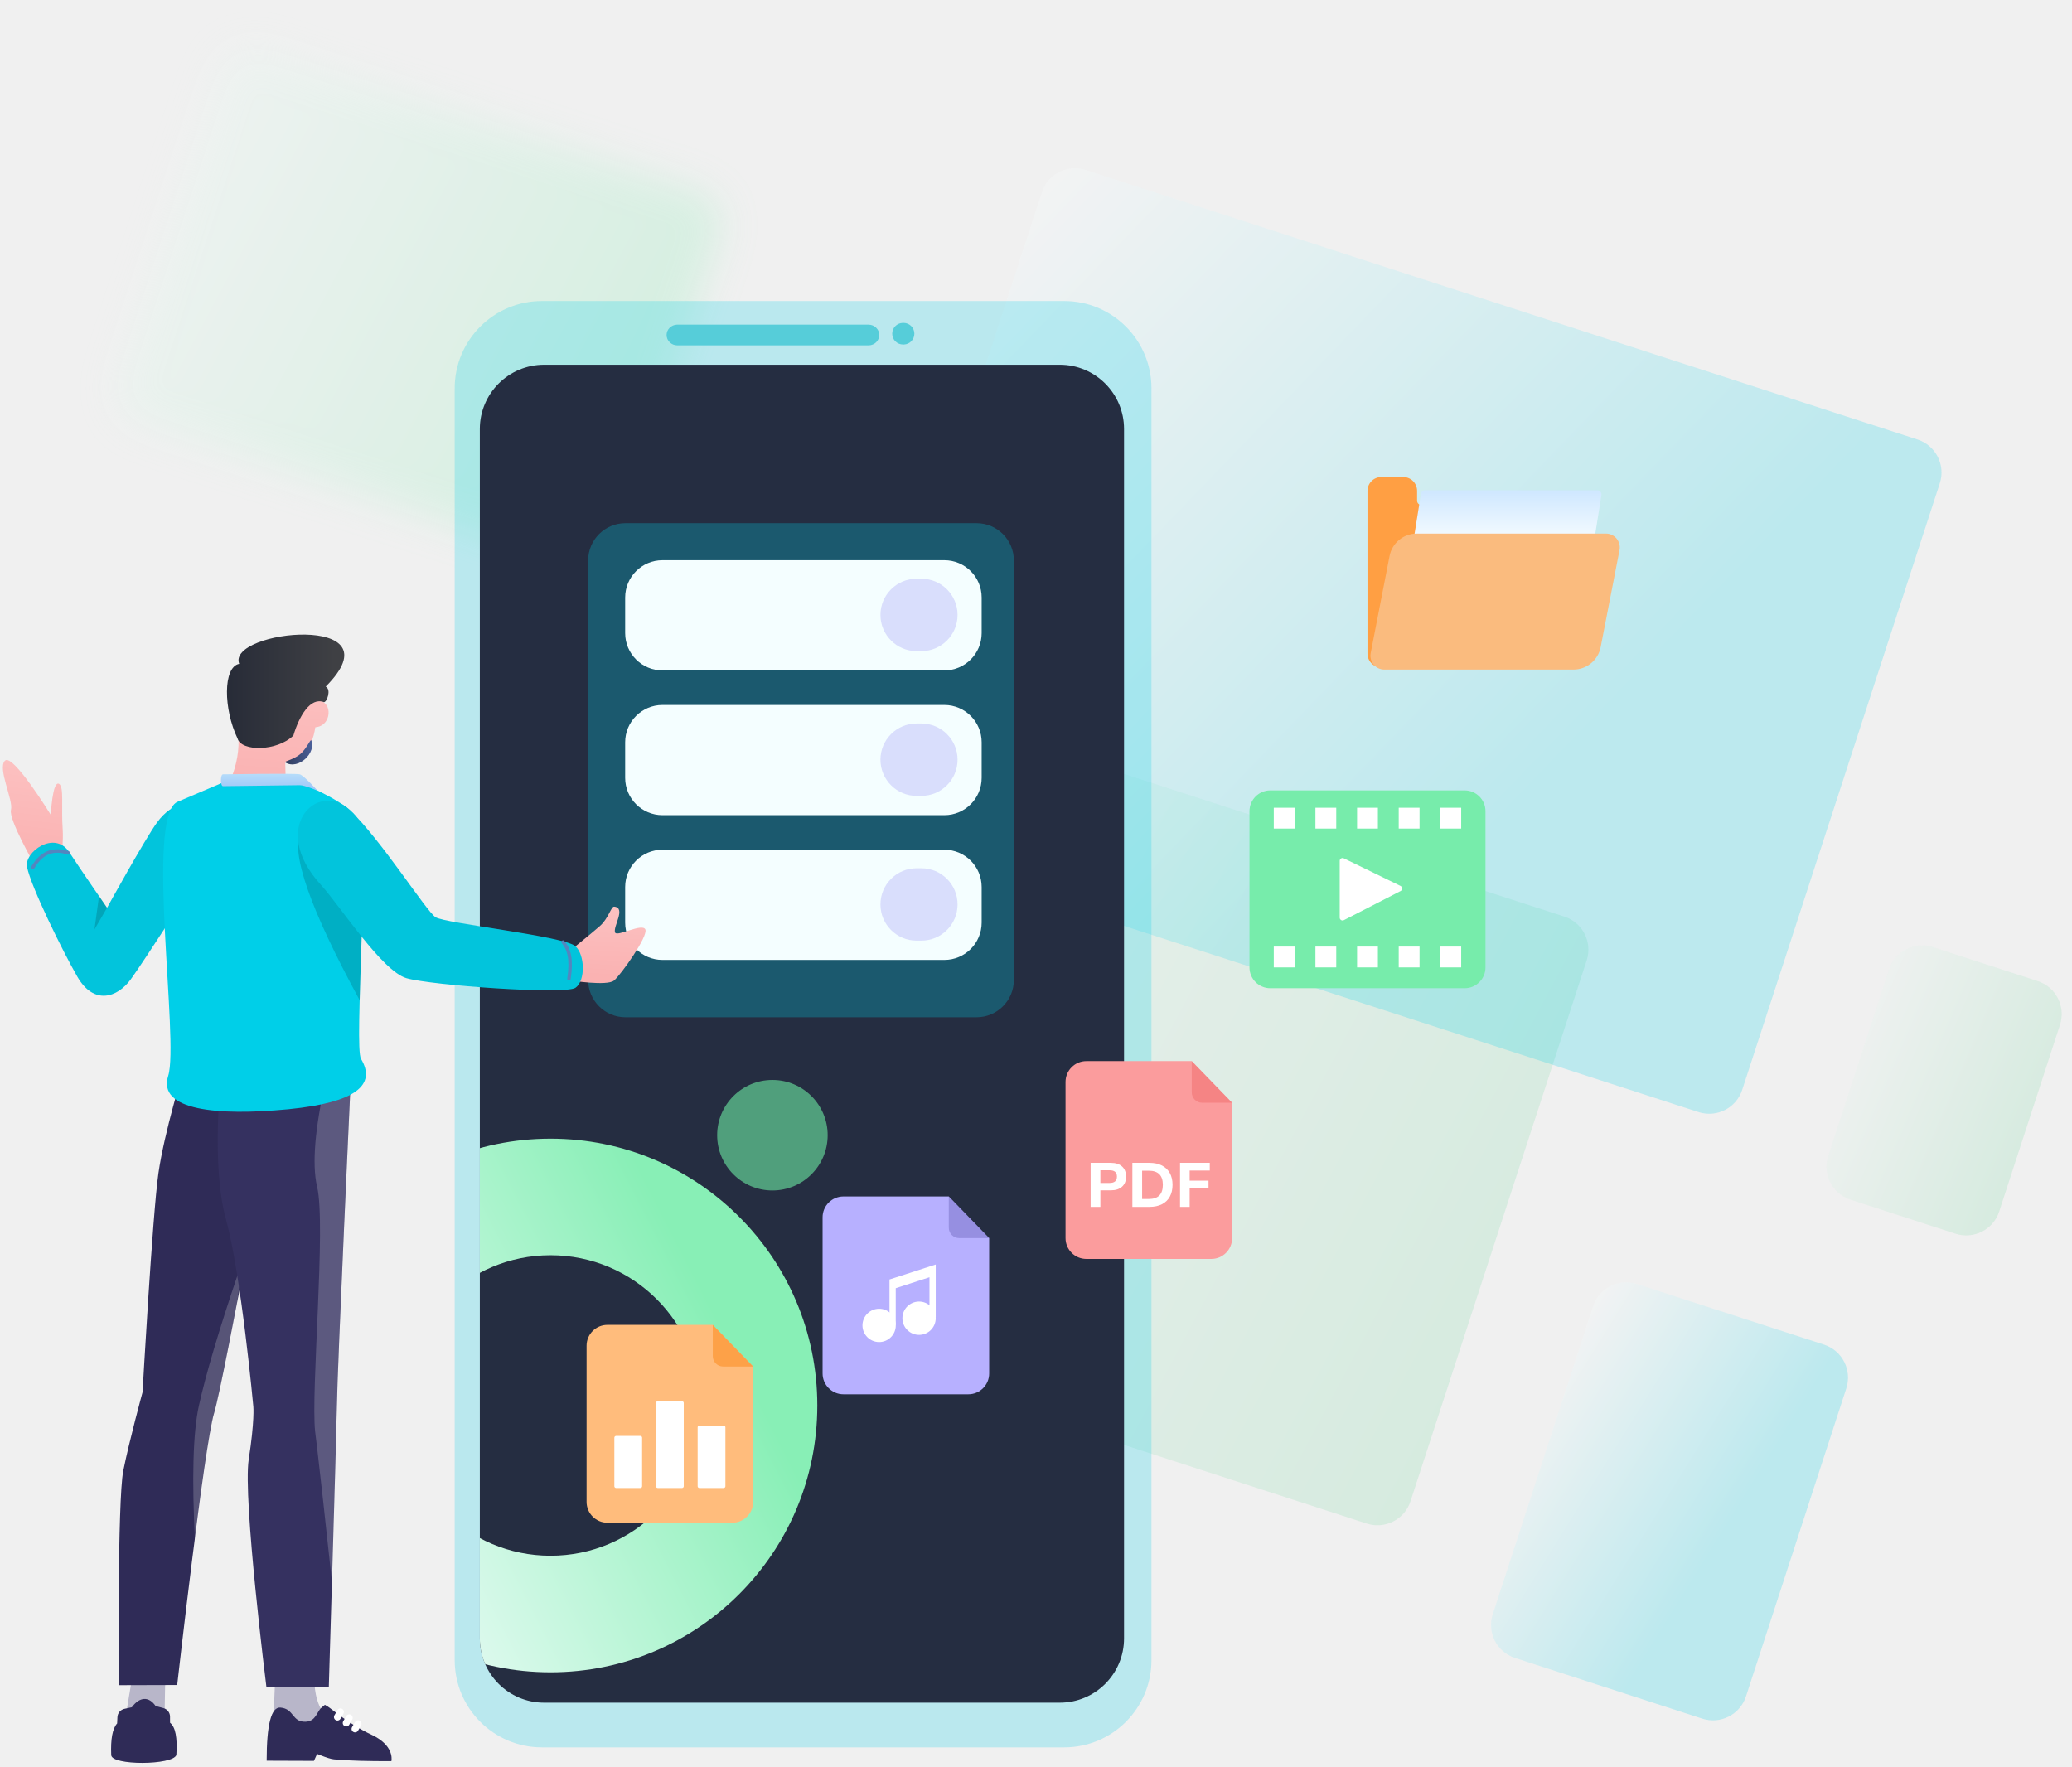
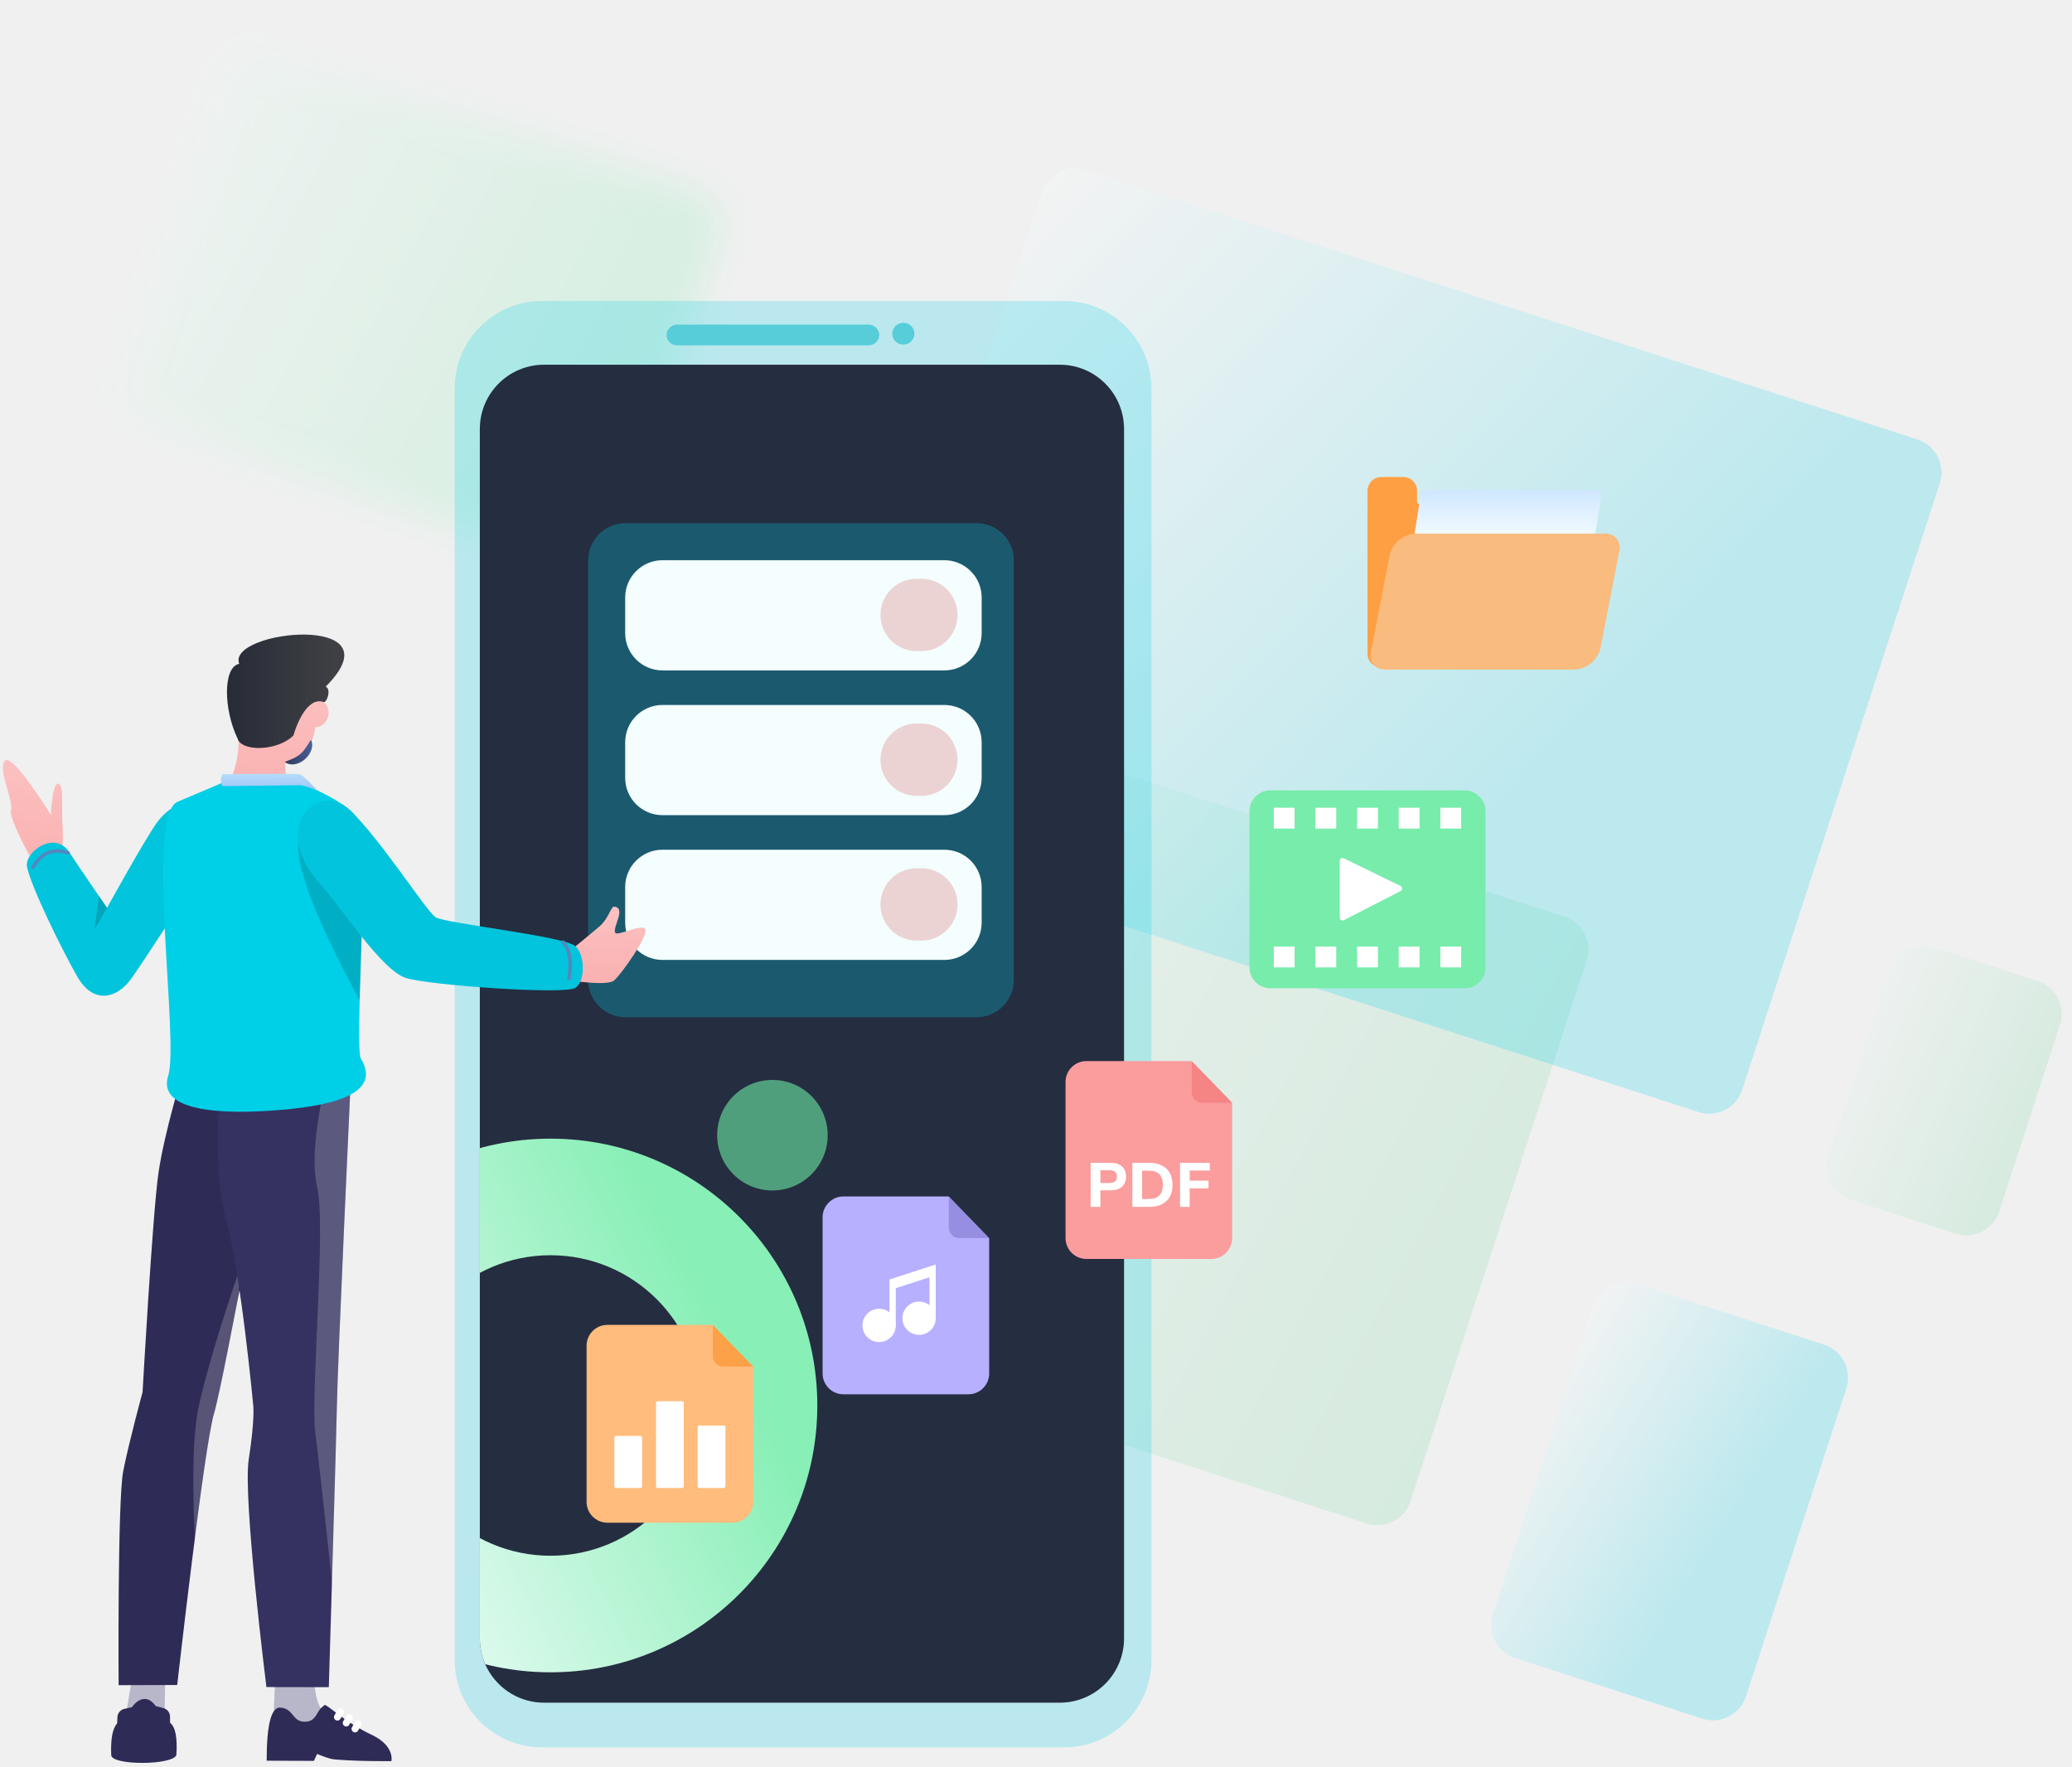
<svg xmlns="http://www.w3.org/2000/svg" width="597" height="509" viewBox="0 0 597 509" fill="none">
  <g id="Illustration">
    <g id="Shape">
      <path id="Rectangle" opacity="0.129" fillRule="evenodd" clip-rule="evenodd" d="M224.049 201.131C225.758 195.885 231.392 193.014 236.64 194.715L450.75 264.103C456.01 265.808 458.888 271.457 457.175 276.713L406.403 432.568C404.695 437.813 399.06 440.684 393.812 438.983L179.702 369.595C174.443 367.891 171.564 362.242 173.277 356.985L224.049 201.131Z" fill="url(#paint0_linear)" />
      <path id="Rectangle_2" opacity="0.216" fillRule="evenodd" clip-rule="evenodd" d="M300.198 55.366C301.907 50.121 307.541 47.25 312.79 48.951L552.488 126.631C557.747 128.336 560.626 133.984 558.913 139.241L501.983 314C500.274 319.246 494.64 322.117 489.392 320.416L249.693 242.735C244.434 241.031 241.555 235.382 243.268 230.125L300.198 55.366Z" fill="url(#paint1_linear)" />
      <g id="Rectangle_3" opacity="0.227" filter="url(#filter0_f)">
        <path fillRule="evenodd" clip-rule="evenodd" d="M63.116 20.796C64.825 15.551 70.459 12.68 75.707 14.381L200.733 54.898C205.992 56.603 208.871 62.252 207.158 67.509L178.249 156.25C176.54 161.496 170.906 164.367 165.658 162.666L40.633 122.148C35.373 120.444 32.495 114.795 34.207 109.538L63.116 20.796Z" fill="url(#paint2_linear)" />
      </g>
      <path id="Rectangle_4" opacity="0.216" fillRule="evenodd" clip-rule="evenodd" d="M459.01 376.356C460.719 371.11 466.353 368.239 471.601 369.94L525.549 387.423C530.808 389.128 533.686 394.777 531.974 400.034L503.065 488.775C501.356 494.021 495.722 496.891 490.474 495.191L436.526 477.708C431.267 476.003 428.388 470.354 430.101 465.097L459.01 376.356Z" fill="url(#paint3_linear)" />
      <path id="Rectangle_5" opacity="0.129" fillRule="evenodd" clip-rule="evenodd" d="M544.274 279.284C545.983 274.038 551.617 271.168 556.865 272.869L587.12 282.673C592.38 284.378 595.258 290.027 593.545 295.284L576.03 349.051C574.321 354.297 568.687 357.168 563.439 355.467L533.184 345.662C527.924 343.957 525.046 338.308 526.758 333.052L544.274 279.284Z" fill="url(#paint4_linear)" />
    </g>
    <g id="Cloud Storage">
      <g id="Phone1">
        <path id="Rectangle_6" fillRule="evenodd" clip-rule="evenodd" d="M131.011 111.871C131.011 97.989 142.265 86.734 156.148 86.734H306.632C320.515 86.734 331.769 97.989 331.769 111.871V478.328C331.769 492.211 320.515 503.465 306.632 503.465H156.148C142.265 503.465 131.011 492.211 131.011 478.328V111.871Z" fill="#00CFE8" fill-opacity="0.225" />
        <g id="Group 52">
          <path id="Rectangle_7" fillRule="evenodd" clip-rule="evenodd" d="M138.251 123.606C138.251 113.377 146.544 105.084 156.773 105.084H305.349C315.578 105.084 323.87 113.377 323.87 123.606V472.067C323.87 482.296 315.578 490.589 305.349 490.589H156.773C146.544 490.589 138.251 482.296 138.251 472.067V123.606Z" fill="#252D41" />
          <mask id="mask0" mask-type="alpha" maskUnits="userSpaceOnUse" x="138" y="105" width="186" height="386">
            <path id="Rectangle_8" fillRule="evenodd" clip-rule="evenodd" d="M138.251 123.606C138.251 113.377 146.544 105.084 156.773 105.084H305.349C315.578 105.084 323.87 113.377 323.87 123.606V472.067C323.87 482.296 315.578 490.589 305.349 490.589H156.773C146.544 490.589 138.251 482.296 138.251 472.067V123.606Z" fill="white" />
          </mask>
          <g mask="url(#mask0)">
            <ellipse id="Oval" cx="222.555" cy="327.082" rx="15.921" ry="15.924" fill="#68DE9E" fill-opacity="0.642" />
            <path id="Oval_2" fillRule="evenodd" clip-rule="evenodd" d="M158.623 328.077C201.076 328.077 235.491 362.498 235.491 404.958C235.491 447.419 201.076 481.839 158.623 481.839C116.171 481.839 81.756 447.419 81.756 404.958C81.756 362.498 116.171 328.077 158.623 328.077ZM158.623 361.666C134.718 361.666 115.339 381.048 115.339 404.958C115.339 428.868 134.718 448.251 158.623 448.251C182.529 448.251 201.908 428.868 201.908 404.958C201.908 381.048 182.529 361.666 158.623 361.666Z" fill="url(#paint5_linear)" />
          </g>
        </g>
        <path id="Path" d="M250.232 93.532C251.95 93.532 253.342 94.869 253.342 96.518C253.342 98.13 252.011 99.444 250.346 99.502L250.232 99.504H195.17C193.453 99.504 192.061 98.167 192.061 96.518C192.061 94.906 193.392 93.592 195.056 93.534L195.17 93.532H250.232Z" fill="#56CDD9" />
        <path id="Path_2" d="M260.346 93.035C262.063 93.035 263.455 94.427 263.455 96.145C263.455 97.824 262.124 99.193 260.46 99.253L260.346 99.255H260.183C258.465 99.255 257.073 97.862 257.073 96.145C257.073 94.465 258.404 93.097 260.069 93.037L260.183 93.035H260.346Z" fill="#56CDD9" />
      </g>
      <g id="Group 28">
        <path id="Rectangle_9" fillRule="evenodd" clip-rule="evenodd" d="M307.011 311.734C307.011 308.421 309.697 305.734 313.011 305.734H343.375L355.011 317.734V356.734C355.011 360.048 352.324 362.734 349.011 362.734H313.011C309.697 362.734 307.011 360.048 307.011 356.734V311.734Z" fill="#FB9C9D" />
        <path id="PDF" fillRule="evenodd" clip-rule="evenodd" d="M317.052 347.734V342.964H320.076C321.456 342.964 322.53 342.616 323.298 341.92C324.066 341.224 324.45 340.252 324.45 339.004C324.45 337.756 324.066 336.784 323.298 336.088C322.53 335.392 321.456 335.044 320.076 335.044V335.044H314.244V347.734H317.052ZM319.716 340.84H317.052V337.186H319.716C320.424 337.186 320.952 337.336 321.3 337.636C321.648 337.936 321.822 338.398 321.822 339.022C321.822 340.234 321.12 340.84 319.716 340.84V340.84ZM331.2 347.734C332.592 347.734 333.786 347.482 334.782 346.978C335.778 346.474 336.537 345.745 337.059 344.791C337.581 343.837 337.842 342.7 337.842 341.38C337.842 340.06 337.578 338.926 337.05 337.978C336.522 337.03 335.76 336.304 334.764 335.8C333.768 335.296 332.58 335.044 331.2 335.044V335.044H326.268V347.734H331.2ZM331.002 345.466H329.076V337.312H331.002C333.702 337.312 335.052 338.668 335.052 341.38C335.052 344.104 333.702 345.466 331.002 345.466V345.466ZM342.774 347.734V342.388H348.21V340.174H342.774V337.258H348.57V335.044H340.002V347.734H342.774Z" fill="white" />
        <path id="Path_3" opacity="0.34" d="M355.011 317.734H346.375C344.718 317.734 343.375 316.391 343.375 314.734V305.734L355.011 317.734Z" fill="#EA5455" />
      </g>
      <g id="Group 28_2">
        <path id="Rectangle_10" fillRule="evenodd" clip-rule="evenodd" d="M169.011 387.734C169.011 384.421 171.697 381.734 175.011 381.734H205.375L217.011 393.734V432.734C217.011 436.048 214.324 438.734 211.011 438.734H175.011C171.697 438.734 169.011 436.048 169.011 432.734V387.734Z" fill="#FFBC7C" />
        <path id="Rectangle_11" fillRule="evenodd" clip-rule="evenodd" d="M177.011 414.234C177.011 413.958 177.235 413.734 177.511 413.734H184.511C184.787 413.734 185.011 413.958 185.011 414.234V428.234C185.011 428.511 184.787 428.734 184.511 428.734H177.511C177.235 428.734 177.011 428.511 177.011 428.234V414.234Z" fill="white" />
        <path id="Rectangle_12" fillRule="evenodd" clip-rule="evenodd" d="M189.011 404.234C189.011 403.958 189.235 403.734 189.511 403.734H196.511C196.787 403.734 197.011 403.958 197.011 404.234V428.234C197.011 428.511 196.787 428.734 196.511 428.734H189.511C189.235 428.734 189.011 428.511 189.011 428.234V404.234Z" fill="white" />
        <path id="Rectangle_13" fillRule="evenodd" clip-rule="evenodd" d="M201.011 411.234C201.011 410.958 201.235 410.734 201.511 410.734H208.511C208.787 410.734 209.011 410.958 209.011 411.234V428.234C209.011 428.511 208.787 428.734 208.511 428.734H201.511C201.235 428.734 201.011 428.511 201.011 428.234V411.234Z" fill="white" />
        <path id="Path_4" opacity="0.733" d="M217.011 393.734H208.375C206.718 393.734 205.375 392.391 205.375 390.734V381.734L217.011 393.734Z" fill="#FC9735" />
      </g>
      <g id="Group 28_3">
        <path id="Rectangle_14" fillRule="evenodd" clip-rule="evenodd" d="M237.011 350.734C237.011 347.421 239.697 344.734 243.011 344.734H273.375L285.011 356.734V395.734C285.011 399.048 282.324 401.734 279.011 401.734H243.011C239.697 401.734 237.011 399.048 237.011 395.734V350.734Z" fill="#B7B0FF" />
        <g id="Group 31">
          <circle id="Oval_3" cx="253.302" cy="381.884" r="4.8" fill="white" />
          <circle id="Oval_4" cx="264.811" cy="379.813" r="4.8" fill="white" />
          <path id="Path_5" fillRule="evenodd" clip-rule="evenodd" d="M269.611 364.338V379.451H267.811L267.81 368.012L258.088 371.164V381.74H256.288L256.289 368.655L269.611 364.338Z" fill="white" />
        </g>
        <path id="Path_6" opacity="0.34" d="M285.011 356.734H276.375C274.718 356.734 273.375 355.391 273.375 353.734V344.734L285.011 356.734Z" fill="#564EA6" />
      </g>
      <g id="Group 73">
        <path id="Rectangle_15" opacity="0.273" fillRule="evenodd" clip-rule="evenodd" d="M292.122 161.486C292.122 155.548 287.308 150.734 281.37 150.734H180.215C174.277 150.734 169.463 155.548 169.463 161.486V282.347C169.463 288.285 174.277 293.099 180.215 293.099H281.37C287.308 293.099 292.122 288.285 292.122 282.347V161.486Z" fill="#00CFE8" />
        <path id="Rectangle_16" fillRule="evenodd" clip-rule="evenodd" d="M282.845 172.164C282.845 166.225 278.031 161.412 272.093 161.412H190.881C184.943 161.412 180.129 166.225 180.129 172.164V182.414C180.129 188.352 184.943 193.166 190.881 193.166H272.093C278.031 193.166 282.845 188.352 282.845 182.414V172.164Z" fill="#F4FEFF" />
-         <path id="Rectangle_17" fillRule="evenodd" clip-rule="evenodd" d="M275.9 177.178C275.9 171.419 271.232 166.75 265.473 166.75H264.107C258.348 166.75 253.68 171.419 253.68 177.178V177.178C253.68 182.936 258.348 187.605 264.107 187.605H265.473C271.232 187.605 275.9 182.936 275.9 177.178V177.178Z" fill="#7367F0" fill-opacity="0.21" />
+         <path id="Rectangle_17" fillRule="evenodd" clip-rule="evenodd" d="M275.9 177.178C275.9 171.419 271.232 166.75 265.473 166.75H264.107C258.348 166.75 253.68 171.419 253.68 177.178V177.178C253.68 182.936 258.348 187.605 264.107 187.605H265.473C271.232 187.605 275.9 182.936 275.9 177.178V177.178Z" fill="#cc322d" fill-opacity="0.21" />
        <path id="Rectangle_18" fillRule="evenodd" clip-rule="evenodd" d="M282.845 213.872C282.845 207.934 278.031 203.12 272.093 203.12H190.881C184.943 203.12 180.129 207.934 180.129 213.872V224.122C180.129 230.06 184.943 234.874 190.881 234.874H272.093C278.031 234.874 282.845 230.06 282.845 224.122V213.872Z" fill="#F4FEFF" />
-         <path id="Rectangle_19" fillRule="evenodd" clip-rule="evenodd" d="M275.9 218.886C275.9 213.127 271.232 208.459 265.473 208.459H264.107C258.348 208.459 253.68 213.127 253.68 218.886V218.886C253.68 224.645 258.348 229.313 264.107 229.313H265.473C271.232 229.313 275.9 224.645 275.9 218.886V218.886Z" fill="#7367F0" fill-opacity="0.21" />
+         <path id="Rectangle_19" fillRule="evenodd" clip-rule="evenodd" d="M275.9 218.886C275.9 213.127 271.232 208.459 265.473 208.459H264.107C258.348 208.459 253.68 213.127 253.68 218.886V218.886C253.68 224.645 258.348 229.313 264.107 229.313H265.473C271.232 229.313 275.9 224.645 275.9 218.886V218.886Z" fill="#cc322d" fill-opacity="0.21" />
        <path id="Rectangle_20" fillRule="evenodd" clip-rule="evenodd" d="M282.845 255.58C282.845 249.642 278.031 244.828 272.093 244.828H190.881C184.943 244.828 180.129 249.642 180.129 255.58V265.83C180.129 271.768 184.943 276.582 190.881 276.582H272.093C278.031 276.582 282.845 271.768 282.845 265.83V255.58Z" fill="#F4FEFF" />
-         <path id="Rectangle_21" fillRule="evenodd" clip-rule="evenodd" d="M275.9 260.594C275.9 254.835 271.232 250.167 265.473 250.167H264.107C258.348 250.167 253.68 254.835 253.68 260.594V260.594C253.68 266.353 258.348 271.021 264.107 271.021H265.473C271.232 271.021 275.9 266.353 275.9 260.594V260.594Z" fill="#7367F0" fill-opacity="0.21" />
+         <path id="Rectangle_21" fillRule="evenodd" clip-rule="evenodd" d="M275.9 260.594C275.9 254.835 271.232 250.167 265.473 250.167H264.107C258.348 250.167 253.68 254.835 253.68 260.594V260.594C253.68 266.353 258.348 271.021 264.107 271.021H265.473C271.232 271.021 275.9 266.353 275.9 260.594V260.594Z" fill="#cc322d" fill-opacity="0.21" />
      </g>
      <g id="Group 37">
        <path id="Rectangle_22" fillRule="evenodd" clip-rule="evenodd" d="M394.011 141.44C394.011 139.231 395.802 137.44 398.011 137.44L404.306 137.44C406.515 137.44 408.306 139.231 408.306 141.44V144.274C408.306 144.947 408.852 145.493 409.526 145.493H454.937C457.146 145.493 458.937 147.284 458.937 149.493V188.307C458.937 190.517 457.146 192.307 454.937 192.307H398.011C395.802 192.307 394.011 190.517 394.011 188.307V141.44Z" fill="#FF9F43" />
        <path id="Rectangle_23" fillRule="evenodd" clip-rule="evenodd" d="M409.413 142.277C409.508 141.686 410.018 141.25 410.618 141.25H460.212C460.962 141.25 461.534 141.921 461.416 142.662L453.965 189.375C453.871 189.967 453.36 190.402 452.761 190.402H403.166C402.416 190.402 401.844 189.732 401.962 188.991L409.413 142.277Z" fill="url(#paint6_linear)" />
        <path id="Rectangle_24" fillRule="evenodd" clip-rule="evenodd" d="M462.705 153.733C465.221 153.733 467.112 156.027 466.632 158.496L461.196 186.453C460.465 190.212 457.172 192.926 453.343 192.926H398.863C396.348 192.926 394.457 190.632 394.937 188.163L400.373 160.206C401.104 156.447 404.396 153.733 408.226 153.733L462.705 153.733Z" fill="#FABB7E" />
      </g>
      <g id="Group 28_4">
        <path id="Rectangle_25" fillRule="evenodd" clip-rule="evenodd" d="M360.011 233.734C360.011 230.421 362.697 227.734 366.011 227.734H422.011C425.324 227.734 428.011 230.421 428.011 233.734V278.734C428.011 282.048 425.324 284.734 422.011 284.734H366.011C362.697 284.734 360.011 282.048 360.011 278.734V233.734Z" fill="#77ECAB" />
        <path id="Path 6" fillRule="evenodd" clip-rule="evenodd" d="M387.185 247.306C386.642 247.042 386.011 247.437 386.011 248.04V264.398C386.011 265.008 386.657 265.403 387.2 265.124L403.558 256.729C404.156 256.422 404.147 255.563 403.542 255.269L387.185 247.306Z" fill="white" />
        <rect id="Rectangle_26" x="367.011" y="232.734" width="6" height="6" fill="white" />
        <rect id="Rectangle_27" x="379.011" y="232.734" width="6" height="6" fill="white" />
        <rect id="Rectangle_28" x="391.011" y="232.734" width="6" height="6" fill="white" />
        <rect id="Rectangle_29" x="403.011" y="232.734" width="6" height="6" fill="white" />
        <rect id="Rectangle_30" x="415.011" y="232.734" width="6" height="6" fill="white" />
        <rect id="Rectangle_31" x="367.011" y="272.734" width="6" height="6" fill="white" />
        <rect id="Rectangle_32" x="379.011" y="272.734" width="6" height="6" fill="white" />
        <rect id="Rectangle_33" x="391.011" y="272.734" width="6" height="6" fill="white" />
        <rect id="Rectangle_34" x="403.011" y="272.734" width="6" height="6" fill="white" />
        <rect id="Rectangle_35" x="415.011" y="272.734" width="6" height="6" fill="white" />
      </g>
      <g id="Men3.6">
        <g id="RLeg">
          <path id="Path_7" fillRule="evenodd" clip-rule="evenodd" d="M38.426 481.193L34.822 502.949L47.251 502.883L47.671 480.852L38.426 481.193Z" fill="#B8B6C9" />
          <path id="Path_8" fillRule="evenodd" clip-rule="evenodd" d="M33.836 494.736L33.748 496.569C32.421 498.036 31.853 501.069 32.046 505.667C32.046 508.743 49.827 508.652 50.814 505.667C51.151 500.677 50.546 497.579 49 496.373L48.99 494.603C48.984 493.454 48.207 492.452 47.092 492.154L44.841 491.552C42.899 488.729 40.253 488.829 37.985 491.905L35.853 492.365C34.719 492.611 33.891 493.583 33.836 494.736Z" fill="#2F2B57" />
          <path id="Path_9" fillRule="evenodd" clip-rule="evenodd" d="M80.577 309.683C80.577 309.683 64.507 397.964 61.69 407.157C58.872 416.35 51.057 485.495 51.057 485.495L34.178 485.543C34.178 485.543 33.818 432.316 35.523 423.761C37.228 415.207 41.077 401.119 41.077 401.119C41.077 401.119 43.937 349.974 45.648 338.043C47.358 326.112 52.849 308.428 52.849 308.428L80.577 309.683Z" fill="#2F2B57" />
          <path id="Path_10" fillRule="evenodd" clip-rule="evenodd" d="M68.347 375.171L69.889 363.155L68.76 366.464C63.143 383.038 59.323 395.903 57.301 405.06C55.6 412.766 55.242 426.07 56.228 444.971L57.349 435.709C58.965 422.593 60.536 411.082 61.647 407.298L61.757 406.931C62.8 403.336 65.401 390.446 68.347 375.171Z" fill="white" fill-opacity="0.192" />
        </g>
        <g id="LLeg">
          <path id="Path_11" fillRule="evenodd" clip-rule="evenodd" d="M79.252 484.285L90.596 484.361L90.599 484.679C90.636 486.241 91.062 493.131 95.617 495.776L96.526 496.312C101.655 499.385 108.751 504.328 108.751 504.328L78.386 505.361L79.252 484.285Z" fill="#B8B6C9" />
          <path id="Path_12" fillRule="evenodd" clip-rule="evenodd" d="M80.822 492.002C78.162 491.757 76.832 496.859 76.832 507.308L90.45 507.358L91.373 505.361L92.24 505.709C94.086 506.435 95.398 506.835 96.174 506.911L96.895 506.977C100.713 507.306 106.004 507.461 112.769 507.44L112.791 507.323C112.906 506.615 113.209 502.834 107.329 499.961L107.053 499.829C100.349 496.688 95.438 492.252 94.377 491.662L94.325 491.634C93.375 491.167 93.995 490.903 92.645 492.002C91.295 493.1 91.073 495.987 88.014 496.078C84.078 496.195 84.811 492.369 80.822 492.002Z" fill="#2F2B57" />
          <path id="Path_13" fillRule="evenodd" clip-rule="evenodd" d="M65.102 351.291C69.453 366.979 72.999 405.29 72.999 405.29C72.999 405.29 73.4 409.326 71.666 420.506C69.933 431.686 76.763 486.088 76.763 486.088L94.739 486.124C94.739 486.124 96.956 413.041 97.061 405.354C97.225 393.369 101.112 310.273 101.112 310.273L63.726 309.422C63.726 309.422 60.751 335.602 65.102 351.291Z" fill="#353160" />
          <path id="Path_14" fillRule="evenodd" clip-rule="evenodd" d="M91.315 341.72L91.385 342.027C93.968 352.887 89.539 401.015 90.8 412.459L91.302 416.553C92.178 423.91 93.662 437.323 95.751 456.791L96.204 440.495C96.621 425.009 96.974 410.437 97.051 406.005L97.061 405.354C97.225 393.369 101.112 310.274 101.112 310.274L94.118 310.115L93.812 311.459C90.725 325.228 89.892 335.315 91.315 341.72V341.72Z" fill="white" fill-opacity="0.192" />
          <path id="Path 47" d="M97.224 494.737L98.085 493.244" stroke="white" stroke-width="2" stroke-linecap="round" />
          <path id="Path 47_2" d="M99.761 496.443L100.622 494.95" stroke="white" stroke-width="2" stroke-linecap="round" />
          <path id="Path 47_3" d="M102.298 498.149L103.158 496.656" stroke="white" stroke-width="2" stroke-linecap="round" />
        </g>
        <g id="Head">
          <path id="Path_15" fillRule="evenodd" clip-rule="evenodd" d="M91.976 201.904C95.881 202.331 95.604 209.191 90.851 209.549C89.879 216.162 86.415 219.312 82.19 219.677L82.425 229.679L63.74 229.668C63.74 229.668 69.001 222.602 68.739 212.929C68.477 203.255 68.915 194.168 68.915 194.168L93.116 194.602L91.976 201.904Z" fill="url(#paint7_linear)" />
          <path id="Path_16" fillRule="evenodd" clip-rule="evenodd" d="M93.85 197.829C95.534 198.642 94.194 202.315 93.341 202.315C89.43 200.769 86.187 206.334 84.539 211.924C79.858 216.513 69.514 216.615 68.445 212.776C64.4 204.367 64.201 192.208 68.922 191.27C65.216 181.498 115.266 176.387 93.85 197.829Z" fill="url(#paint8_linear)" />
          <path id="Path 45" fillRule="evenodd" clip-rule="evenodd" d="M89.671 213.296C89.479 212.874 88.333 215.759 86.48 217.305C84.562 218.905 81.684 219.373 82.191 219.677C86.081 222.006 91.237 216.729 89.671 213.296Z" fill="url(#paint9_linear)" />
        </g>
        <g id="Group 9">
          <path id="Path_17" fillRule="evenodd" clip-rule="evenodd" d="M17.512 248.307C17.512 248.307 18.332 242.78 18.072 239.143C17.59 232.416 18.512 226.742 17.022 225.859C15.112 224.727 14.634 234.771 14.634 234.771C14.634 234.771 3.723 217.009 1.448 219.155C-0.826 221.301 3.919 230.635 3.166 233.333C2.414 236.032 9.932 249.086 9.932 249.086L17.512 248.307Z" fill="url(#paint10_linear)" />
          <path id="Path_18" fillRule="evenodd" clip-rule="evenodd" d="M57.845 251.5C57.845 251.5 41.318 277.207 37.667 282.192C33.837 287.42 27.073 289.736 22.273 281.395C18.028 274.016 8.937 255.539 7.787 249.795C6.929 245.51 15.72 239.122 19.946 245.526C24.172 251.929 30.845 261.558 30.845 261.558C30.845 261.558 41.819 241.677 45.24 236.986C54.466 224.336 68.523 235.695 57.845 251.5Z" fill="#02C4DC" />
          <path id="Path_19" fillRule="evenodd" clip-rule="evenodd" d="M30.845 261.558L27.213 267.81L28.537 258.16L30.845 261.558Z" fill="black" fill-opacity="0.16" />
          <path id="Path 54" d="M19.639 245.733C15.799 244.519 12.284 245.165 9.478 249.89" stroke="#5386BF" stroke-linecap="round" />
        </g>
        <g id="Group 17">
          <path id="Path_20" fillRule="evenodd" clip-rule="evenodd" d="M65.765 224.805L85.072 224.93L85.863 225.249C89.047 226.555 100.876 231.64 103.079 235.996C106.761 243.273 101.91 301.581 104.025 305.099C108.486 312.522 102.659 317.64 83.295 319.577L82.704 319.634C62.868 321.525 45.27 319.977 48.464 309.971C51.658 299.965 41.885 235.518 51.049 231.067L65.765 224.805Z" fill="#00CFE8" />
          <path id="Path_21" fillRule="evenodd" clip-rule="evenodd" d="M86.587 239.572C83.727 245.799 89.408 262.004 103.631 288.188L103.807 282.339C104.272 267.738 104.956 249.941 104.097 240.985C95.114 234.187 89.278 233.715 86.587 239.572Z" fill="black" fill-opacity="0.16" />
          <path id="Rectangle_36" fillRule="evenodd" clip-rule="evenodd" d="M86.371 223.096C85.17 222.769 65.058 223.096 64.258 223.096C63.459 223.096 63.459 226.514 64.258 226.514C64.747 226.514 70.984 226.421 86.373 226.235C87.761 226.218 91.466 227.788 91.466 227.788C91.466 227.788 87.573 223.424 86.371 223.096Z" fill="url(#paint11_linear)" />
        </g>
        <g id="Group 8">
          <path id="Path_22" fillRule="evenodd" clip-rule="evenodd" d="M164.395 282.495C164.395 282.495 174.925 284.167 176.911 282.525C178.897 280.884 186.809 269.723 185.945 267.803C185.081 265.883 177.862 269.944 177.247 268.723C176.456 267.154 180.538 261.557 176.961 261.231C176.04 261.147 175.389 264.592 172.795 266.861C170.202 269.13 163.942 274.164 163.942 274.164L164.395 282.495Z" fill="url(#paint12_linear)" />
          <path id="Path_23" fillRule="evenodd" clip-rule="evenodd" d="M100.761 233.366C109.861 242.024 122.745 262.471 125.491 264.272C128.236 266.073 162.58 269.707 165.814 272.639C168.515 275.089 168.758 282.543 165.814 284.61C162.869 286.678 124.202 283.906 117.11 281.84C110.018 279.774 97.871 260.84 92.445 254.93C77.271 238.403 91.661 224.708 100.761 233.366Z" fill="#02C4DC" />
          <path id="Path 53" d="M162.241 271.439C163.941 273.428 164.799 276.327 163.941 281.991" stroke="#5386BF" stroke-linecap="round" />
        </g>
      </g>
    </g>
  </g>
  <defs>
    <filter id="filter0_f" x="20.241" y="0.302" width="200.882" height="176.442" filterUnits="userSpaceOnUse" color-interpolation-filters="sRGB">
      <feFlood flood-opacity="0" result="BackgroundImageFix" />
      <feBlend mode="normal" in="SourceGraphic" in2="BackgroundImageFix" result="shape" />
      <feGaussianBlur stdDeviation="5.437" result="effect1_foregroundBlur" />
    </filter>
    <linearGradient id="paint0_linear" x1="68.229" y1="395.784" x2="344.215" y2="543.197" gradientUnits="userSpaceOnUse">
      <stop stop-color="#FAFEFF" />
      <stop offset="1" stop-color="#28C76F" />
    </linearGradient>
    <linearGradient id="paint1_linear" x1="167.137" y1="194.207" x2="326.377" y2="347.628" gradientUnits="userSpaceOnUse">
      <stop stop-color="#FAFEFF" />
      <stop offset="1" stop-color="#00CFE8" />
    </linearGradient>
    <linearGradient id="paint2_linear" x1="-31.855" y1="137.056" x2="138.616" y2="228.213" gradientUnits="userSpaceOnUse">
      <stop stop-color="#FAFEFF" />
      <stop offset="1" stop-color="#77ECAB" />
    </linearGradient>
    <linearGradient id="paint3_linear" x1="408.135" y1="456.423" x2="465.347" y2="491.992" gradientUnits="userSpaceOnUse">
      <stop stop-color="#FAFEFF" />
      <stop offset="1" stop-color="#00CFE8" />
    </linearGradient>
    <linearGradient id="paint4_linear" x1="498.344" y1="360.309" x2="559.885" y2="386.659" gradientUnits="userSpaceOnUse">
      <stop stop-color="#FAFEFF" />
      <stop offset="1" stop-color="#28C76F" />
    </linearGradient>
    <linearGradient id="paint5_linear" x1="114.08" y1="508.651" x2="239.749" y2="444.009" gradientUnits="userSpaceOnUse">
      <stop stop-color="#F8FDFF" />
      <stop offset="1" stop-color="#88EFB6" />
    </linearGradient>
    <linearGradient id="paint6_linear" x1="456.573" y1="156.675" x2="456.573" y2="127.744" gradientUnits="userSpaceOnUse">
      <stop stop-color="#F8FDFF" />
      <stop offset="1" stop-color="#AAD4FF" />
    </linearGradient>
    <linearGradient id="paint7_linear" x1="100.036" y1="185.523" x2="96.907" y2="227.81" gradientUnits="userSpaceOnUse">
      <stop stop-color="#FDC6C6" />
      <stop offset="1" stop-color="#FAB2B2" />
    </linearGradient>
    <linearGradient id="paint8_linear" x1="96.431" y1="193.363" x2="58.615" y2="193.363" gradientUnits="userSpaceOnUse">
      <stop stop-color="#3F4044" />
      <stop offset="1" stop-color="#222735" />
    </linearGradient>
    <linearGradient id="paint9_linear" x1="92.418" y1="224.028" x2="77.683" y2="226.341" gradientUnits="userSpaceOnUse">
      <stop stop-color="#4D63A0" />
      <stop offset="1" stop-color="#222735" />
    </linearGradient>
    <linearGradient id="paint10_linear" x1="21.116" y1="211.645" x2="17.121" y2="247.249" gradientUnits="userSpaceOnUse">
      <stop stop-color="#FDC6C6" />
      <stop offset="1" stop-color="#FAB2B2" />
    </linearGradient>
    <linearGradient id="paint11_linear" x1="142.374" y1="216.056" x2="142.318" y2="239.819" gradientUnits="userSpaceOnUse">
      <stop stop-color="#D7FFFF" />
      <stop offset="1" stop-color="#648BF0" />
    </linearGradient>
    <linearGradient id="paint12_linear" x1="189.83" y1="255.87" x2="188.141" y2="282.123" gradientUnits="userSpaceOnUse">
      <stop stop-color="#FDC6C6" />
      <stop offset="1" stop-color="#FAB2B2" />
    </linearGradient>
  </defs>
</svg>
